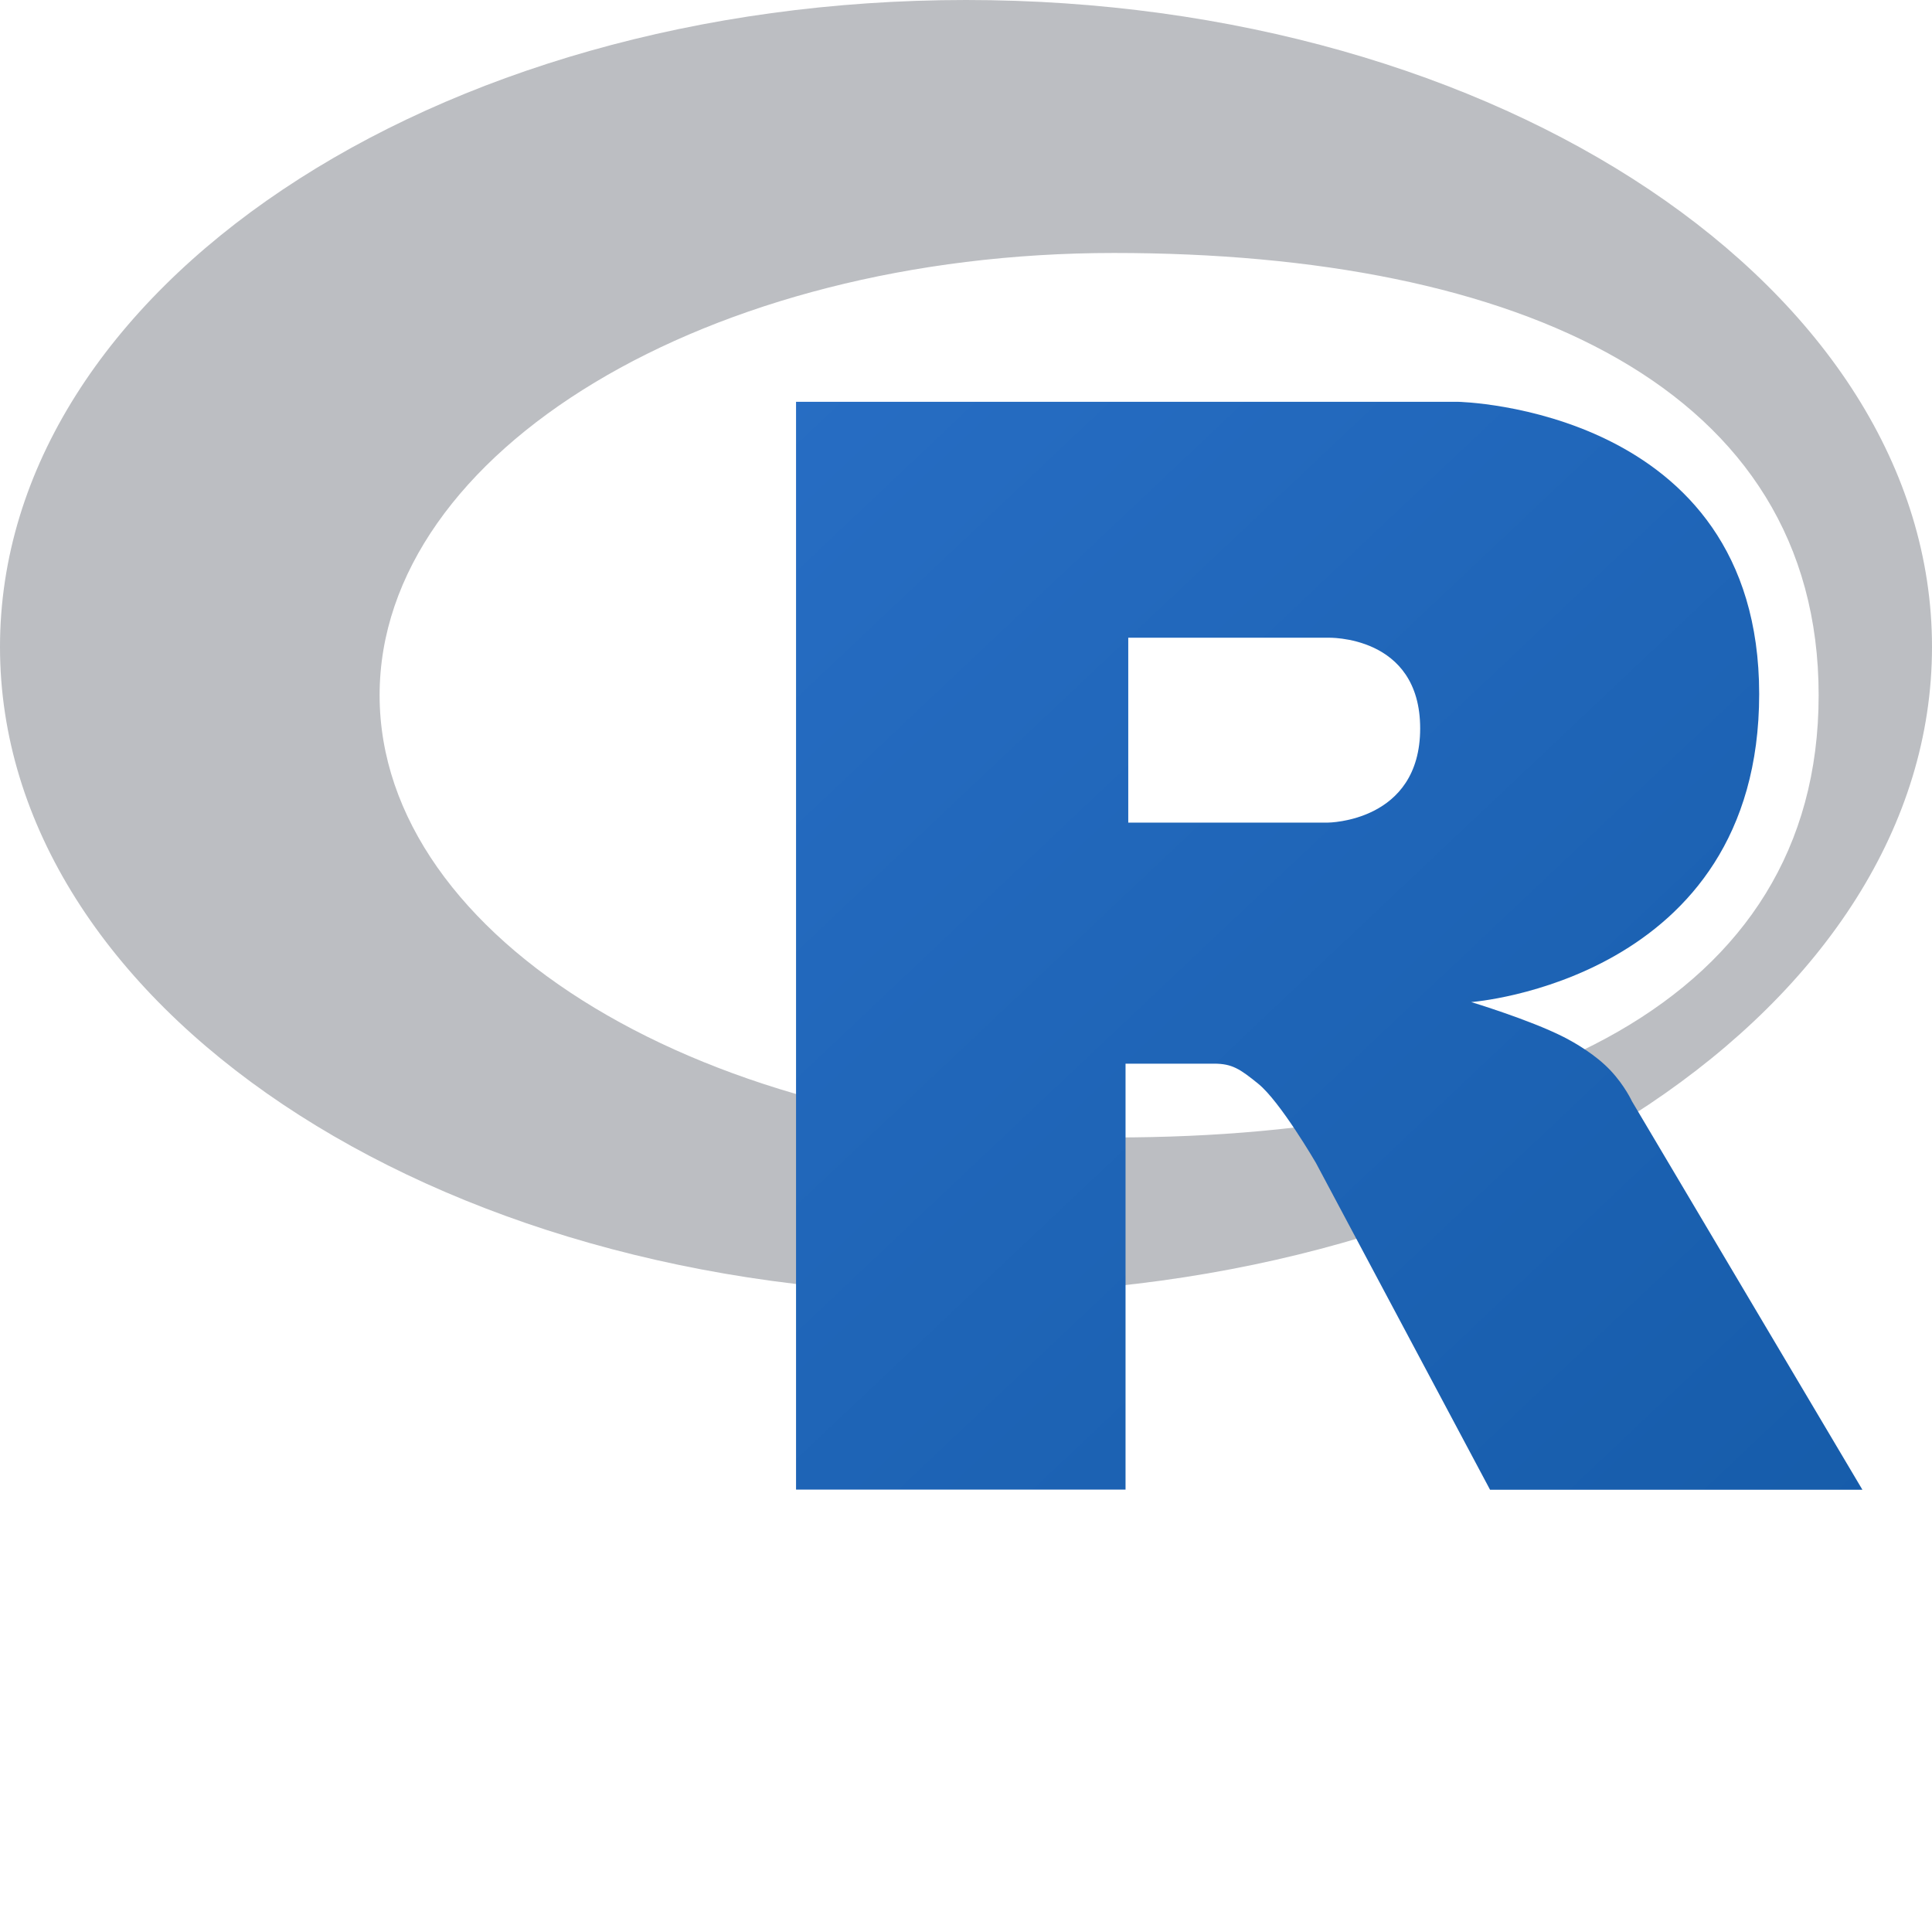
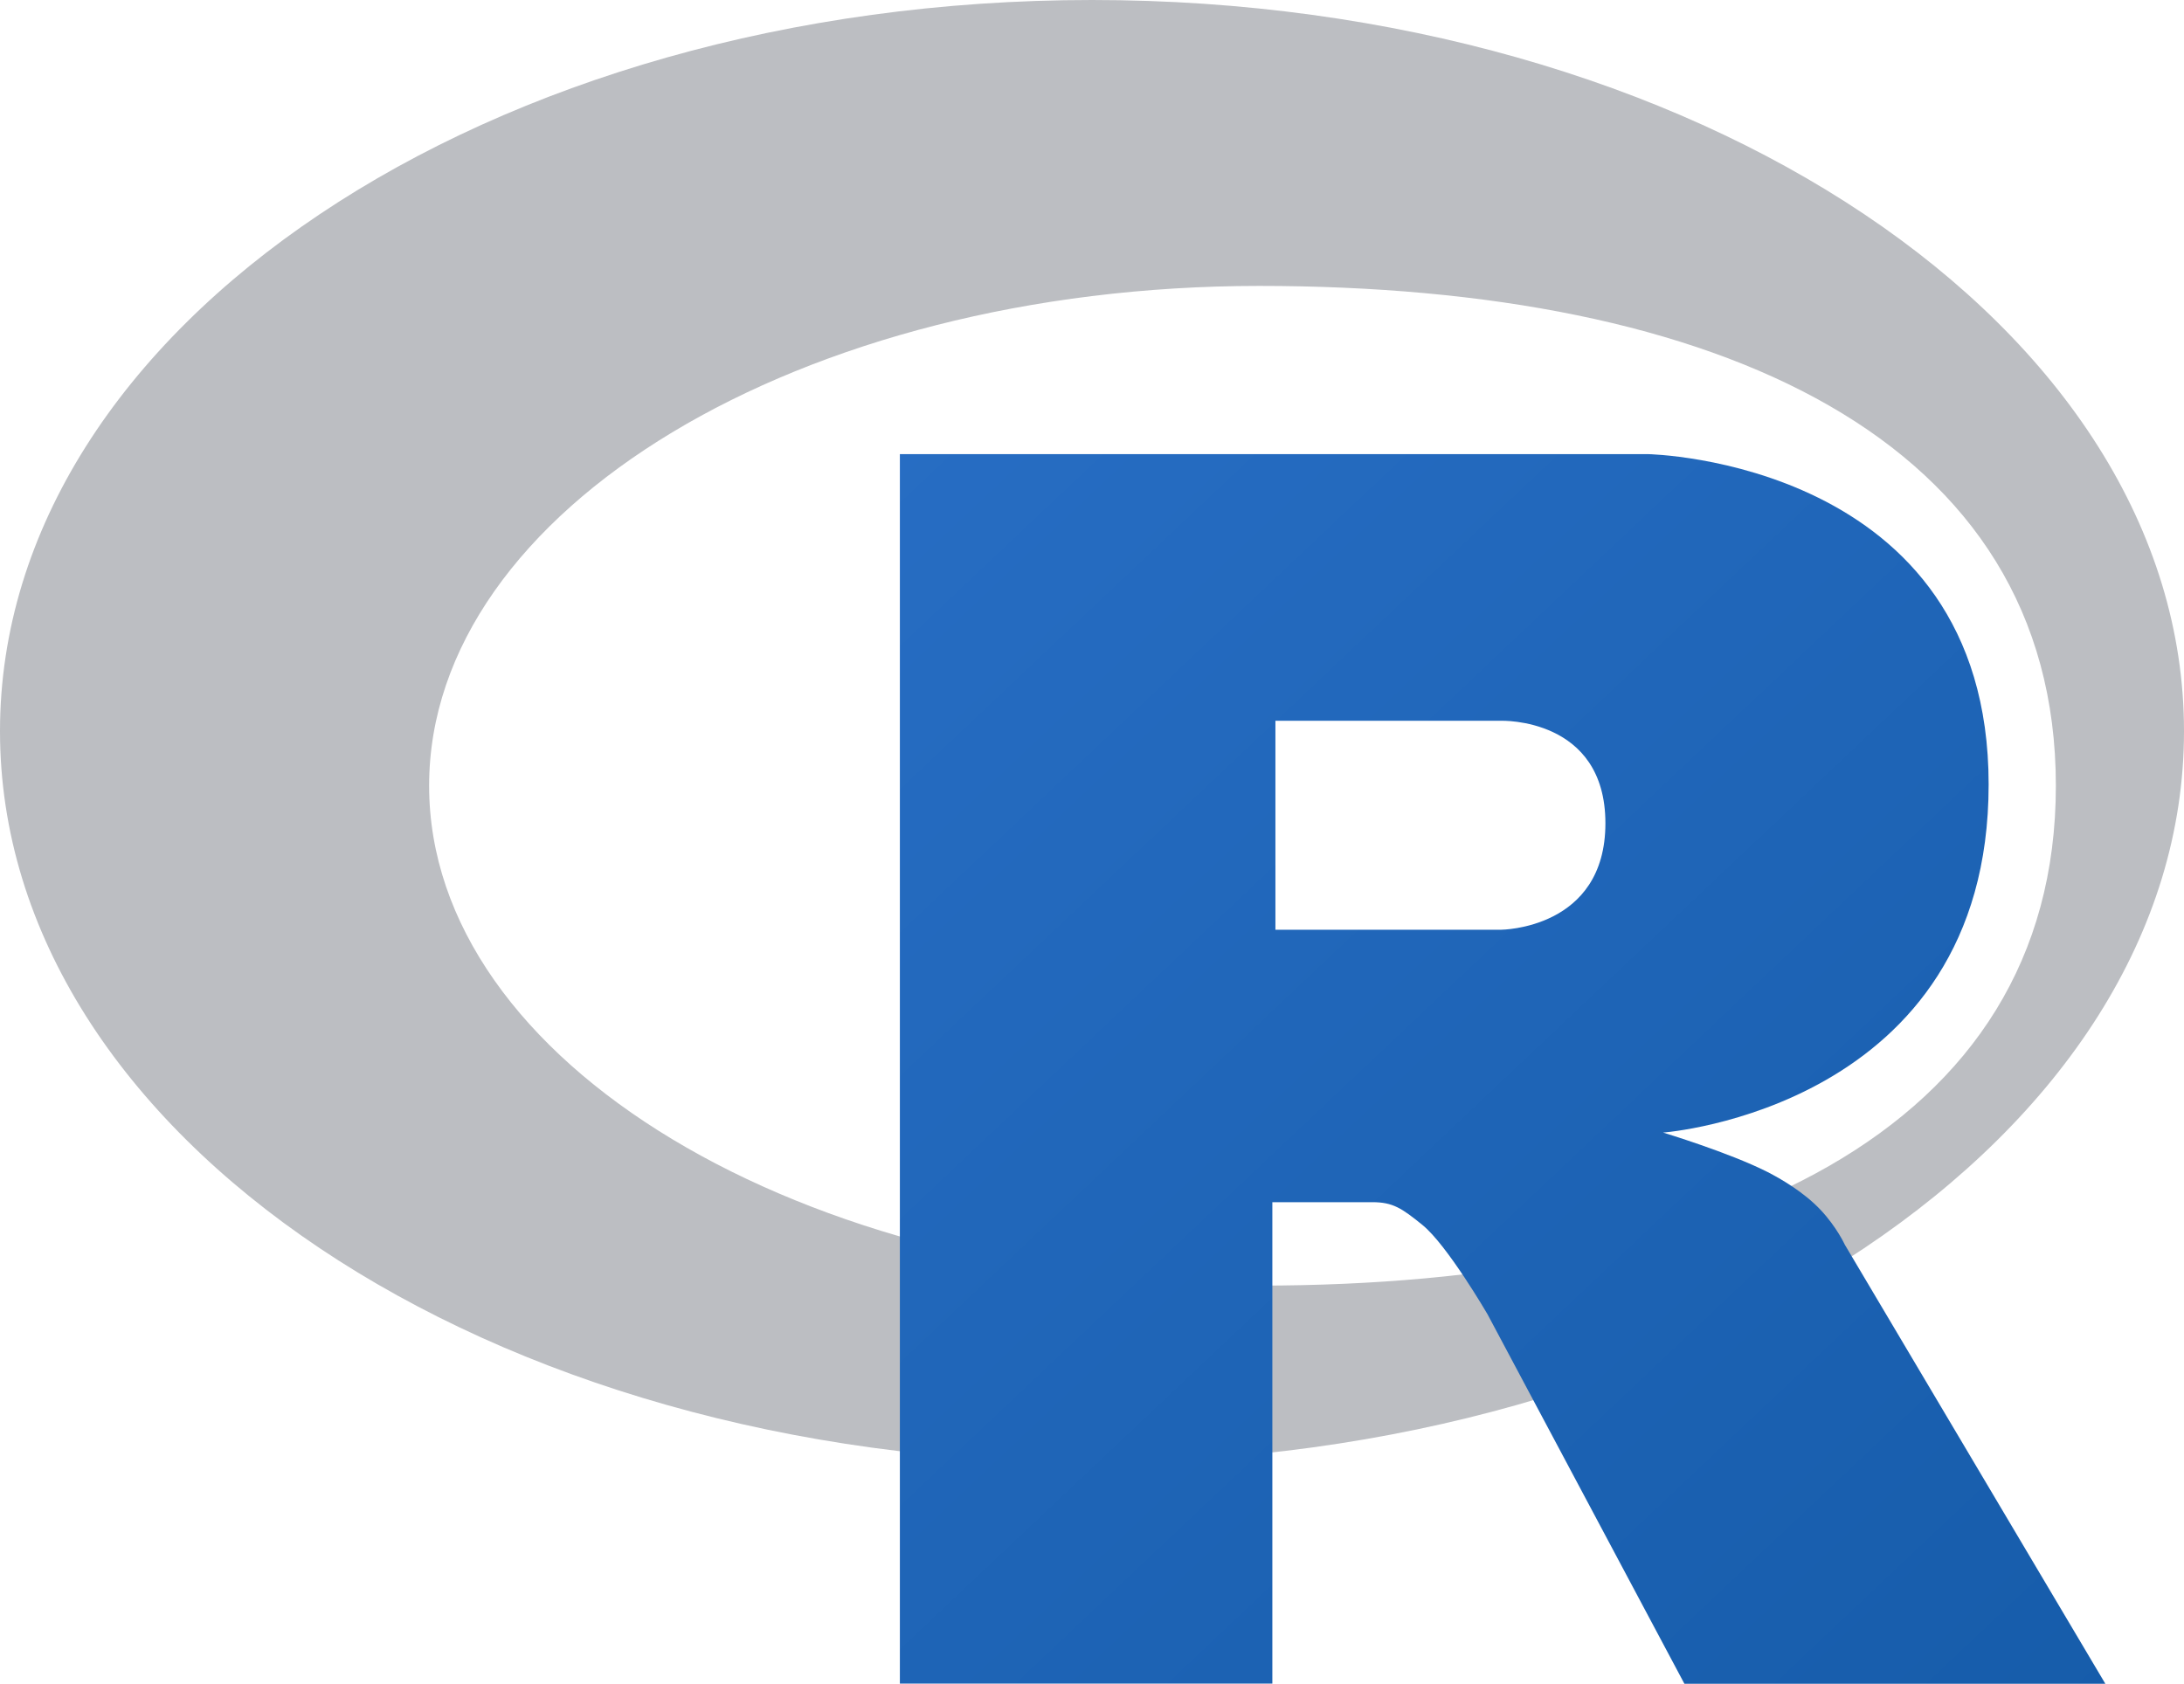
- <svg xmlns="http://www.w3.org/2000/svg" id="uuid-613df55c-c395-44f0-bf23-88f373c26b21" preserveAspectRatio="xMidYMid meet" viewBox="0 0 128 128">
+ <svg xmlns="http://www.w3.org/2000/svg" id="uuid-6f163a84-534d-443a-98bd-af9c518e51af" viewBox="0 0 128 98.71">
  <defs>
-     <linearGradient id="uuid-4e00f4b4-8d1e-48a7-bd3c-dac219644ef3" x1="-236.03" y1="267.84" x2="-235.86" y2="267.66" gradientTransform="translate(93990 108805.79) scale(398 -406.12)" gradientUnits="userSpaceOnUse">
+     <linearGradient id="uuid-86d3cbf1-212c-46db-8ce9-a94e52345a73" x1="-236.03" y1="267.84" x2="-235.86" y2="267.66" gradientTransform="translate(93990 108805.79) scale(398 -406.12)" gradientUnits="userSpaceOnUse">
      <stop offset="0" stop-color="#276dc3" />
      <stop offset="1" stop-color="#165caa" />
    </linearGradient>
  </defs>
  <path d="m64,85.73C28.65,85.73,0,66.53,0,42.86S28.65,0,64,0s64,19.19,64,42.86-28.65,42.86-64,42.86Zm9.8-68.97c-26.87,0-48.65,13.12-48.65,29.3s21.78,29.3,48.65,29.3,46.69-8.97,46.69-29.3-19.83-29.3-46.69-29.3h0Z" style="fill:#bcbec2; fill-rule:evenodd;" />
-   <path d="m97.47,66.39s3.87,1.17,6.12,2.31c.78.4,2.13,1.18,3.11,2.22.95,1.01,1.42,2.04,1.42,2.04l15.27,25.74h-24.67s-11.54-21.66-11.54-21.66c0,0-2.36-4.06-3.82-5.24-1.21-.98-1.73-1.33-2.93-1.33h-5.86v28.22s-21.83,0-21.83,0V26.62h43.84s19.97.36,19.97,19.36-19.08,20.41-19.08,20.41Zm-9.5-24.14h-13.22s0,12.25,0,12.25h13.22s6.12-.02,6.12-6.24-6.12-6.01-6.12-6.01h0Z" style="fill:url(#uuid-4e00f4b4-8d1e-48a7-bd3c-dac219644ef3); fill-rule:evenodd;" />
+   <path d="m97.47,66.39s3.87,1.17,6.12,2.31c.78.4,2.13,1.18,3.11,2.22.95,1.01,1.42,2.04,1.42,2.04l15.27,25.74h-24.67s-11.54-21.66-11.54-21.66c0,0-2.36-4.06-3.82-5.24-1.21-.98-1.73-1.33-2.93-1.33h-5.86v28.22s-21.83,0-21.83,0V26.62h43.84s19.97.36,19.97,19.36-19.08,20.41-19.08,20.41Zm-9.5-24.14h-13.22s0,12.25,0,12.25h13.22s6.12-.02,6.12-6.24-6.12-6.01-6.12-6.01h0Z" style="fill:url(#uuid-86d3cbf1-212c-46db-8ce9-a94e52345a73); fill-rule:evenodd;" />
</svg>
